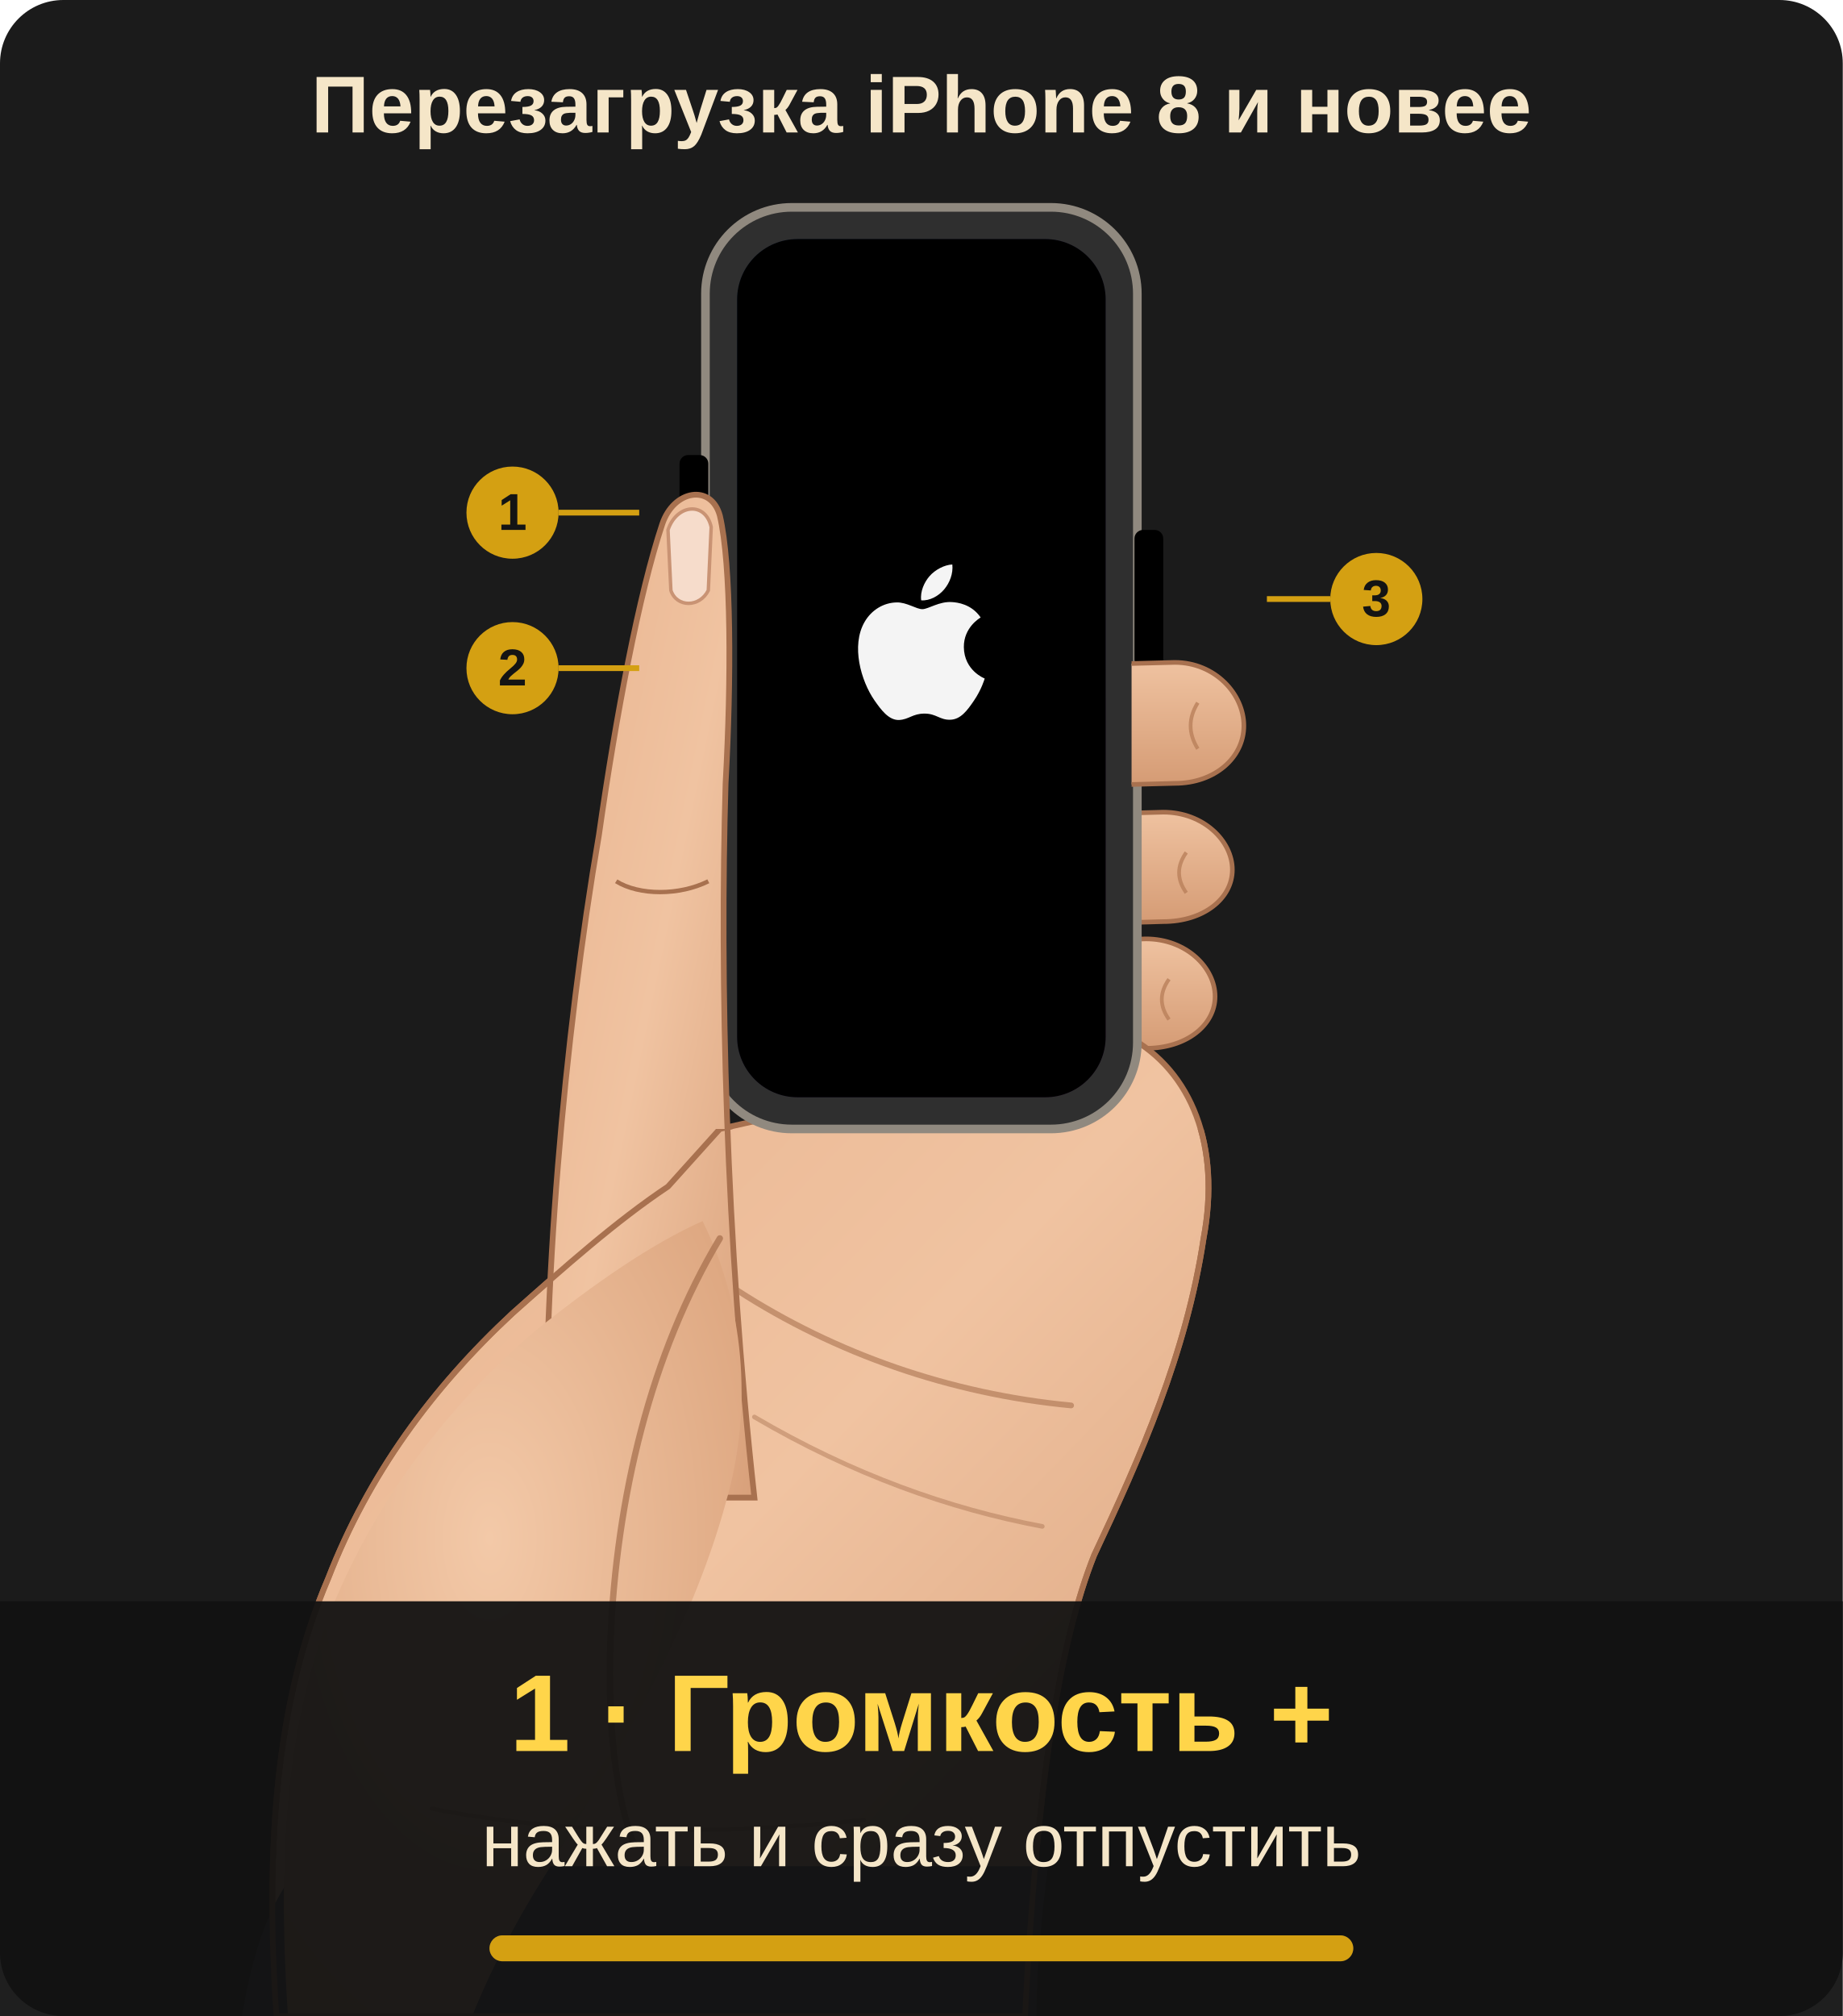
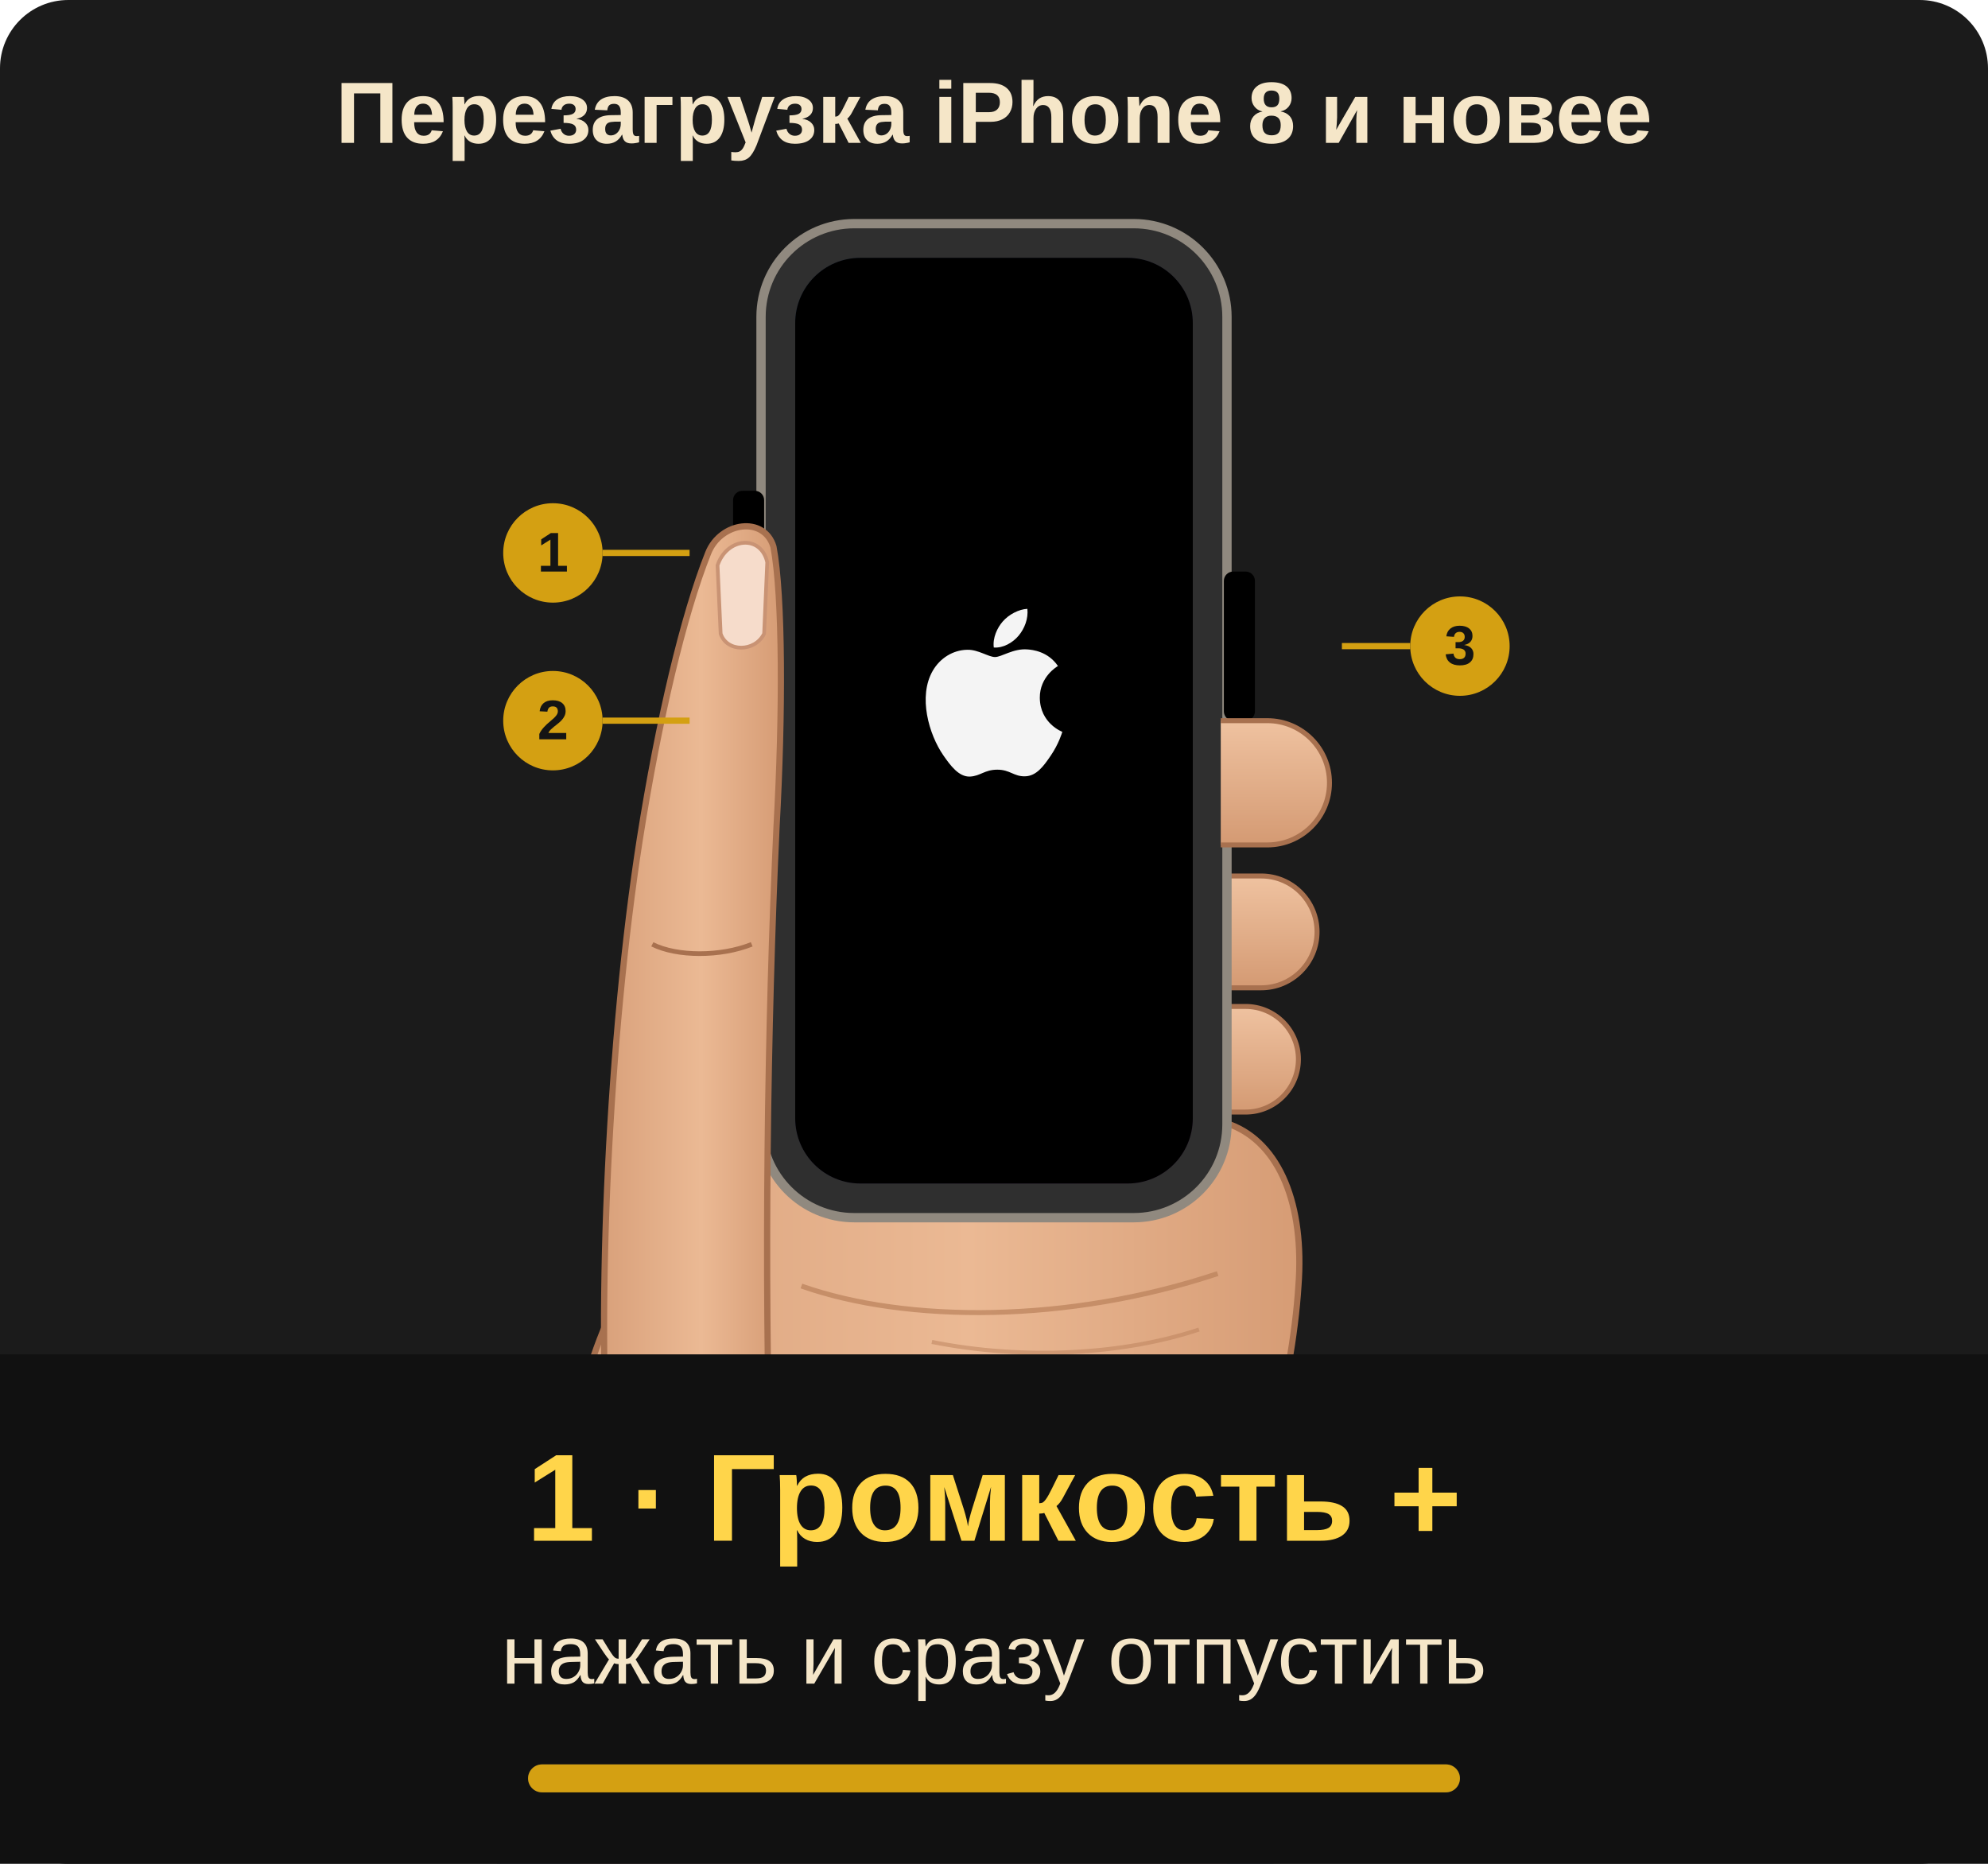
- <svg xmlns="http://www.w3.org/2000/svg" viewBox="0 0 640 700" width="640" height="700" role="img" aria-label="Анимация: рука держит iPhone — большой палец нажимает громкость вверх, затем громкость вниз и уходит в сторону, указательный держит боковую кнопку 10–20 секунд до яблока">
+ <svg xmlns="http://www.w3.org/2000/svg" viewBox="0 0 640 600" width="640" height="600" role="img" aria-label="Анимация: рука держит iPhone — большой палец нажимает громкость вверх, затем громкость вниз, указательный держит боковую кнопку 10–20 секунд до яблока">
  <style>
    text { font-family: Arial, Helvetica, sans-serif; }
    .th { animation: th 24s infinite ease-in-out; }
    .ix { animation: ix 24s infinite ease-in-out; }
    .v1 { animation: v1 24s infinite; } .v2 { animation: v2 24s infinite; } .sb { animation: sb 24s infinite; }
    .sbg { animation: sbg 24s infinite; }
+     @keyframes sbg { 0%, 18.7%, 81.3%, 100% { opacity: 0; } 18.75%, 81.25% { opacity: 0.45; } }
    .bar { animation: bar 24s infinite linear; transform-box: fill-box; transform-origin: left center; }
    .off { animation: off 24s infinite; } .logo { animation: logo 24s infinite; }
    .s1 { animation: s1 24s infinite; } .s2 { animation: s2 24s infinite; }
    .s3 { animation: s3 24s infinite; } .s4 { animation: s4 24s infinite; }
    .c { opacity: 0; animation: c 24s infinite; }
+     /* большой палец: жмёт «громкость +», скользит к «громкость −», жмёт; к концу цикла возвращается */
    @keyframes th {
      0%, 5.2% { transform: translate(0, 0); } 5.8%, 7.1% { transform: translate(4px, 0); } 7.5%, 9.2% { transform: translate(0, 0); }
      10.8% { transform: translate(0, 54px); } 11.25%, 12.5% { transform: translate(4px, 54px); } 12.9% { transform: translate(0, 54px); }
-       /* отпустил «громкость −» — палец уходит вниз и в сторону, чтобы не казалось, что он ещё держит кнопку */
-       15.5%, 95% { transform: translate(-34px, 120px) rotate(-5deg); }
+       /* отпустил «громкость −» — палец уходит вниз и в сторону, чтобы не казалось, что он всё ещё держит кнопку
+          (владелец 26.10.203); возвращается к «громкость +» только перед новым кругом */
+       15.5%, 95% { transform: translate(-30px, 125px) rotate(-4deg); }
      100% { transform: translate(0, 0); }
    }
-     /* указательный: до шага 3 ниже боковой кнопки, на шаге 3 поднимается, жмёт и держит, потом опускается */
+     /* указательный: держит боковую 15 с */
+     /* указательный: до шага 3 лежит НИЖЕ боковой кнопки (раньше всю анимацию лежал поперёк и «резал её пополам» —
+        замечание владельца 26.10), на шаге 3 поднимается на кнопку, жмёт и держит, потом опускается */
    @keyframes ix {
      0%, 15.5% { transform: translate(0, 0); } 18.3% { transform: translate(0, -44px); }
      18.75%, 81.25% { transform: translate(-5px, -44px); } 82.5% { transform: translate(0, -44px); } 86%, 100% { transform: translate(0, 0); }
    }
    @keyframes v1 { 0%, 5.7%, 7.2%, 100% { fill: #d4a012; } 5.8%, 7.1% { fill: #ffe27a; } }
    @keyframes v2 { 0%, 11.2%, 12.6%, 100% { fill: #d4a012; } 11.25%, 12.5% { fill: #ffe27a; } }
    @keyframes sb { 0%, 18.7%, 81.3%, 100% { fill: #d4a012; } 18.75%, 81.25% { fill: #ffe27a; } }
-     @keyframes sbg { 0%, 18.7%, 81.3%, 100% { opacity: 0; } 18.75%, 81.25% { opacity: 0.45; } }
    @keyframes bar { 0%, 18.75% { transform: scaleX(0); } 81.25%, 100% { transform: scaleX(1); } }
    @keyframes off { 0%, 26.5% { opacity: 0; } 28%, 99.5% { opacity: 1; } 100% { opacity: 0; } }
    @keyframes logo { 0%, 78.5% { opacity: 0; } 80%, 99.5% { opacity: 1; } 100% { opacity: 0; } }
    @keyframes s1 { 0%, 8.4% { opacity: 1; } 9%, 100% { opacity: 0; } }
    @keyframes s2 { 0%, 8.4% { opacity: 0; } 9%, 15.9% { opacity: 1; } 16.4%, 100% { opacity: 0; } }
    @keyframes s3 { 0%, 15.9% { opacity: 0; } 16.4%, 78.8% { opacity: 1; } 79.4%, 100% { opacity: 0; } }
    @keyframes s4 { 0%, 78.8% { opacity: 0; } 79.4%, 99.5% { opacity: 1; } 100% { opacity: 0; } }
    @keyframes c { 0%, 4.1% { opacity: 1; } 4.17%, 100% { opacity: 0; } }
    @media (prefers-reduced-motion: reduce) {
-       .th, .ix, .v1, .v2, .sb, .sbg, .bar, .off, .logo, .s1, .s2, .s3, .s4, .c { animation: none; }
+       .th, .ix, .v1, .v2, .sb, .bar, .off, .logo, .s1, .s2, .s3, .s4, .c { animation: none; }
      .s2, .s3, .s4, .off, .logo { opacity: 0; }
    }
  </style>
  <defs>
-     <linearGradient id="skin" x1="0" y1="0" x2="1" y2="1">
-       <stop offset="0" stop-color="#e8b38e" />
-       <stop offset="0.5" stop-color="#f0c3a1" />
-       <stop offset="1" stop-color="#d8a07a" />
+     <linearGradient id="skin" x1="0" y1="0" x2="1" y2="0">
+       <stop offset="0" stop-color="#d9a17b" />
+       <stop offset="0.55" stop-color="#ebb994" />
+       <stop offset="1" stop-color="#d69c75" />
    </linearGradient>
    <linearGradient id="skinV" x1="0" y1="0" x2="0" y2="1">
      <stop offset="0" stop-color="#efc2a0" />
      <stop offset="1" stop-color="#d49a73" />
    </linearGradient>
-     <radialGradient id="thenar" cx="0.45" cy="0.4" r="0.7">
-       <stop offset="0" stop-color="#f3c9a8" />
-       <stop offset="1" stop-color="#dba37c" />
-     </radialGradient>
    <linearGradient id="wall" x1="0" y1="0" x2="1" y2="1">
      <stop offset="0" stop-color="#22324a" />
      <stop offset="1" stop-color="#3a2340" />
    </linearGradient>
-     <path id="palm" d="M96 700 C92 640 96 590 114 548 C128 512 150 482 178 456 C196 440 214 424 232 412              L250 392 L392 360 C414 372 424 398 418 430 C412 470 396 506 380 540 C368 570 360 620 356 700 Z" />
-     <path id="mound" d="M100 700 C96 640 100 592 118 552 C134 516 158 486 186 462 C206 446 226 432 244 424              C258 452 262 488 252 522 C240 566 214 610 190 650 C176 672 168 690 164 700 Z" />
-     <clipPath id="leftOfPhone">
-       <rect x="0" y="0" width="245" height="700" />
-       <rect x="245" y="392" width="200" height="308" />
-     </clipPath>
-     <clipPath id="rightOfPhone">
-       <rect x="393" y="150" width="140" height="300" />
-     </clipPath>
  </defs>
-   <rect width="640" height="700" rx="22" fill="#1b1b1b" />
+   <rect width="640" height="600" rx="22" fill="#1b1b1b" />
  <text x="320" y="46" text-anchor="middle" fill="#f5e6c8" font-size="28" font-weight="700">Перезагрузка iPhone 8 и новее</text>
-   <g stroke="#a8714f" stroke-width="1.6" fill="url(#skinV)">
-     <path d="M330 284 L404 282 C418 282 428 292 428 302 C428 312 418 320 404 320 L330 322 Z" />
-     <path d="M330 328 L398 326 C412 326 422 336 422 346 C422 356 412 364 398 364 L330 366 Z" />
-     <path d="M340 372 L384 370 C402 370 414 384 412 398 C410 412 398 420 384 418 L340 414 Z" />
+   <g stroke="#a8714f" stroke-width="1.6">
+     <rect x="300" y="282" width="124" height="36" rx="18" fill="url(#skinV)" />
+     <rect x="300" y="324" width="118" height="34" rx="17" fill="url(#skinV)" />
+     <rect x="300" y="362" width="106" height="28" rx="14" fill="url(#skinV)" />
  </g>
-   <path d="M412 296 q-5 7 0 14 M406 340 q-5 7 0 14" stroke="#b9805a" stroke-width="1.3" fill="none" opacity="0.8" />
-   <use href="#palm" fill="url(#skin)" stroke="#a8714f" stroke-width="2" />
-   <path d="M84 700 C88 676 94 660 104 648 L364 648 C362 664 360 682 360 700 Z" fill="#3c4250" />
+   <path d="M188 600 C184 548 176 486 190 440 C200 408 220 382 246 366 L396 362 C412 368 420 388 418 414 C416 446 404 486 398 524 L394 600 Z" fill="url(#skin)" stroke="#a8714f" stroke-width="2" />
+   <path d="M258 414 C292 426 344 426 392 410" stroke="#b9805a" stroke-width="1.6" fill="none" opacity="0.7" />
+   <path d="M300 432 C330 438 362 436 386 428" stroke="#b9805a" stroke-width="1.3" fill="none" opacity="0.5" />
+   <path d="M160 600 C166 566 176 540 190 524 L400 524 C408 548 410 574 410 600 Z" fill="#3c4250" />
  <rect x="245" y="72" width="150" height="320" rx="30" fill="#2f2f2f" stroke="#90897f" stroke-width="3" />
  <rect x="256" y="83" width="128" height="298" rx="21" fill="url(#wall)" />
  <rect x="298" y="91" width="44" height="12" rx="6" fill="#141414" />
  <text x="320" y="160" text-anchor="middle" fill="#dfe6f1" font-size="34" font-weight="300">9:41</text>
  <text x="320" y="246" text-anchor="middle" fill="#b9c4d6" font-size="15">экран завис</text>
  <rect class="off" x="256" y="83" width="128" height="298" rx="21" fill="#000" />
  <g class="logo" transform="translate(293 196) scale(2.25)">
    <path fill="#f4f4f4" d="M12.152 6.896c-.948 0-2.415-1.078-3.96-1.04-2.04.027-3.91 1.183-4.961 3.014-2.117 3.675-.546 9.103 1.519 12.09 1.013 1.454 2.208 3.09 3.792 3.039 1.52-.065 2.09-.987 3.935-.987 1.831 0 2.35.987 3.96.948 1.637-.026 2.676-1.48 3.676-2.948 1.156-1.688 1.636-3.325 1.662-3.415-.039-.013-3.182-1.221-3.22-4.857-.026-3.04 2.48-4.494 2.597-4.559-1.429-2.09-3.623-2.324-4.39-2.376-2-.156-3.675 1.09-4.61 1.09zM15.53 3.83c.843-1.012 1.4-2.427 1.245-3.83-1.207.052-2.662.805-3.532 1.818-.78.896-1.454 2.338-1.273 3.714 1.338.104 2.715-.688 3.559-1.701" />
  </g>
  <rect class="v1" x="236" y="158" width="10" height="40" rx="3" />
  <rect class="v2" x="236" y="212" width="10" height="40" rx="3" />
  <rect class="sbg" x="391" y="181" width="16" height="54" rx="6" fill="#ffd54a" opacity="0" />
  <rect class="sb" x="394" y="184" width="10" height="48" rx="3" />
+   <clipPath id="rightOfPhone">
+     <rect x="393" y="150" width="120" height="140" />
+   </clipPath>
  <g clip-path="url(#rightOfPhone)">
    <g class="ix">
-       <path d="M330 232 L408 230 C422 230 432 241 432 252 C432 263 422 272 408 272 L330 274 Z" fill="url(#skinV)" stroke="#a8714f" stroke-width="1.6" />
-       <path d="M416 244 q-5 8 0 16" stroke="#b9805a" stroke-width="1.3" fill="none" opacity="0.8" />
+       <rect x="300" y="232" width="128" height="40" rx="20" fill="url(#skinV)" stroke="#a8714f" stroke-width="1.6" />
    </g>
  </g>
  <g class="th">
-     <path d="M190 520 C188 450 196 360 208 290 C214 248 222 206 230 182 C234 170 247 168 250 179 C254 196 254 236 252 272 C250 340 252 430 262 520 Z" fill="url(#skin)" stroke="#a8714f" stroke-width="2" />
-     <path d="M232 184 C235 175 245 174 247 183 L246 205 C243 211 235 211 233 205 Z" fill="#f6dccb" stroke="#c99374" stroke-width="1.2" />
-     <path d="M214 306 C222 311 236 311 246 306" stroke="#a8714f" stroke-width="1.5" fill="none" />
-   </g>
-   <g clip-path="url(#leftOfPhone)">
-     <use href="#mound" fill="url(#thenar)" />
-   </g>
-   <use href="#palm" fill="none" stroke="#a8714f" stroke-width="2" clip-path="url(#leftOfPhone)" />
-   <g fill="none" stroke="#a8714f" stroke-linecap="round">
-     <path d="M250 430 C226 470 214 520 212 570 C211 600 214 624 220 640" stroke-width="2.2" opacity="0.75" />
-     <path d="M256 448 C290 470 330 484 372 488" stroke-width="2" opacity="0.6" />
-     <path d="M262 492 C296 512 330 524 362 530" stroke-width="1.6" opacity="0.45" />
-     <path d="M150 628 C190 636 240 638 300 632" stroke-width="1.4" opacity="0.4" />
+     <path d="M196 476 C192 420 196 334 206 270 C212 232 220 198 228 178 C232 168 246 166 249 176 C252 192 252 230 250 266 C247 330 246 410 248 476 Z" fill="url(#skin)" stroke="#a8714f" stroke-width="2" />
+     <path d="M231 182 C234 173 245 172 247 181 L246 204 C243 210 234 210 232 204 Z" fill="#f6dccb" stroke="#c99374" stroke-width="1.2" />
+     <path d="M210 304 C218 308 232 308 242 304" stroke="#a8714f" stroke-width="1.5" fill="none" />
  </g>
  <circle cx="178" cy="178" r="16" fill="#d4a012" />
  <text x="178" y="184" text-anchor="middle" fill="#141414" font-size="18" font-weight="700">1</text>
  <line x1="194" y1="178" x2="222" y2="178" stroke="#d4a012" stroke-width="2" />
  <circle cx="178" cy="232" r="16" fill="#d4a012" />
  <text x="178" y="238" text-anchor="middle" fill="#141414" font-size="18" font-weight="700">2</text>
  <line x1="194" y1="232" x2="222" y2="232" stroke="#d4a012" stroke-width="2" />
-   <circle cx="478" cy="208" r="16" fill="#d4a012" />
-   <text x="478" y="214" text-anchor="middle" fill="#141414" font-size="18" font-weight="700">3</text>
-   <line x1="440" y1="208" x2="462" y2="208" stroke="#d4a012" stroke-width="2" />
+   <circle cx="470" cy="208" r="16" fill="#d4a012" />
+   <text x="470" y="214" text-anchor="middle" fill="#141414" font-size="18" font-weight="700">3</text>
+   <line x1="432" y1="208" x2="454" y2="208" stroke="#d4a012" stroke-width="2" />
  <g font-size="34" font-weight="700" fill="#ffd54a" text-anchor="middle">
-     <text class="c" x="545" y="272" style="animation-delay:4.5s">1 с</text>
-     <text class="c" x="545" y="272" style="animation-delay:5.5s">2 с</text>
-     <text class="c" x="545" y="272" style="animation-delay:6.5s">3 с</text>
-     <text class="c" x="545" y="272" style="animation-delay:7.5s">4 с</text>
-     <text class="c" x="545" y="272" style="animation-delay:8.5s">5 с</text>
-     <text class="c" x="545" y="272" style="animation-delay:9.5s">6 с</text>
-     <text class="c" x="545" y="272" style="animation-delay:10.5s">7 с</text>
-     <text class="c" x="545" y="272" style="animation-delay:11.5s">8 с</text>
-     <text class="c" x="545" y="272" style="animation-delay:12.5s">9 с</text>
-     <text class="c" x="545" y="272" style="animation-delay:13.5s">10 с</text>
-     <text class="c" x="545" y="272" style="animation-delay:14.5s">11 с</text>
-     <text class="c" x="545" y="272" style="animation-delay:15.5s">12 с</text>
-     <text class="c" x="545" y="272" style="animation-delay:16.5s">13 с</text>
-     <text class="c" x="545" y="272" style="animation-delay:17.5s">14 с</text>
-     <text class="c" x="545" y="272" style="animation-delay:18.5s">15 с</text>
+     <text class="c" x="540" y="262" style="animation-delay:4.5s">1 с</text>
+     <text class="c" x="540" y="262" style="animation-delay:5.5s">2 с</text>
+     <text class="c" x="540" y="262" style="animation-delay:6.5s">3 с</text>
+     <text class="c" x="540" y="262" style="animation-delay:7.5s">4 с</text>
+     <text class="c" x="540" y="262" style="animation-delay:8.5s">5 с</text>
+     <text class="c" x="540" y="262" style="animation-delay:9.5s">6 с</text>
+     <text class="c" x="540" y="262" style="animation-delay:10.5s">7 с</text>
+     <text class="c" x="540" y="262" style="animation-delay:11.5s">8 с</text>
+     <text class="c" x="540" y="262" style="animation-delay:12.5s">9 с</text>
+     <text class="c" x="540" y="262" style="animation-delay:13.5s">10 с</text>
+     <text class="c" x="540" y="262" style="animation-delay:14.5s">11 с</text>
+     <text class="c" x="540" y="262" style="animation-delay:15.5s">12 с</text>
+     <text class="c" x="540" y="262" style="animation-delay:16.5s">13 с</text>
+     <text class="c" x="540" y="262" style="animation-delay:17.5s">14 с</text>
+     <text class="c" x="540" y="262" style="animation-delay:18.5s">15 с</text>
  </g>
-   <rect x="0" y="556" width="640" height="144" fill="#111" opacity="0.94" />
+   <rect x="0" y="436" width="640" height="164" fill="#111" />
  <g class="s1">
-     <text x="320" y="608" text-anchor="middle" fill="#ffd54a" font-size="38" font-weight="700">1 · Громкость +</text>
-     <text x="320" y="648" text-anchor="middle" fill="#f5e6c8" font-size="26">нажать и сразу отпустить</text>
+     <text x="320" y="496" text-anchor="middle" fill="#ffd54a" font-size="40" font-weight="700">1 · Громкость +</text>
+     <text x="320" y="542" text-anchor="middle" fill="#f5e6c8" font-size="27">нажать и сразу отпустить</text>
  </g>
  <g class="s2" opacity="0">
-     <text x="320" y="608" text-anchor="middle" fill="#ffd54a" font-size="38" font-weight="700">2 · Громкость −</text>
-     <text x="320" y="648" text-anchor="middle" fill="#f5e6c8" font-size="26">нажать и сразу отпустить</text>
+     <text x="320" y="496" text-anchor="middle" fill="#ffd54a" font-size="40" font-weight="700">2 · Громкость −</text>
+     <text x="320" y="542" text-anchor="middle" fill="#f5e6c8" font-size="27">нажать и сразу отпустить</text>
  </g>
  <g class="s3" opacity="0">
-     <text x="320" y="608" text-anchor="middle" fill="#ffd54a" font-size="38" font-weight="700">3 · Держите боковую</text>
-     <text x="320" y="648" text-anchor="middle" fill="#f5e6c8" font-size="24">10–20 секунд, экран погаснет — не отпускайте</text>
+     <text x="320" y="496" text-anchor="middle" fill="#ffd54a" font-size="40" font-weight="700">3 · Держите боковую</text>
+     <text x="320" y="542" text-anchor="middle" fill="#f5e6c8" font-size="25">10–20 секунд, экран погаснет — не отпускайте</text>
  </g>
  <g class="s4" opacity="0">
-     <text x="320" y="608" text-anchor="middle" fill="#7fd48a" font-size="38" font-weight="700">Появилось яблоко ✓</text>
-     <text x="320" y="648" text-anchor="middle" fill="#f5e6c8" font-size="26">отпускайте — телефон загружается</text>
+     <text x="320" y="496" text-anchor="middle" fill="#7fd48a" font-size="40" font-weight="700">Появилось яблоко ✓</text>
+     <text x="320" y="542" text-anchor="middle" fill="#f5e6c8" font-size="27">отпускайте — телефон загружается</text>
  </g>
-   <rect x="170" y="672" width="300" height="9" rx="4.5" fill="#333" />
-   <rect class="bar" x="170" y="672" width="300" height="9" rx="4.5" fill="#d4a012" />
+   <rect x="170" y="568" width="300" height="9" rx="4.5" fill="#333" />
+   <rect class="bar" x="170" y="568" width="300" height="9" rx="4.5" fill="#d4a012" />
</svg>
